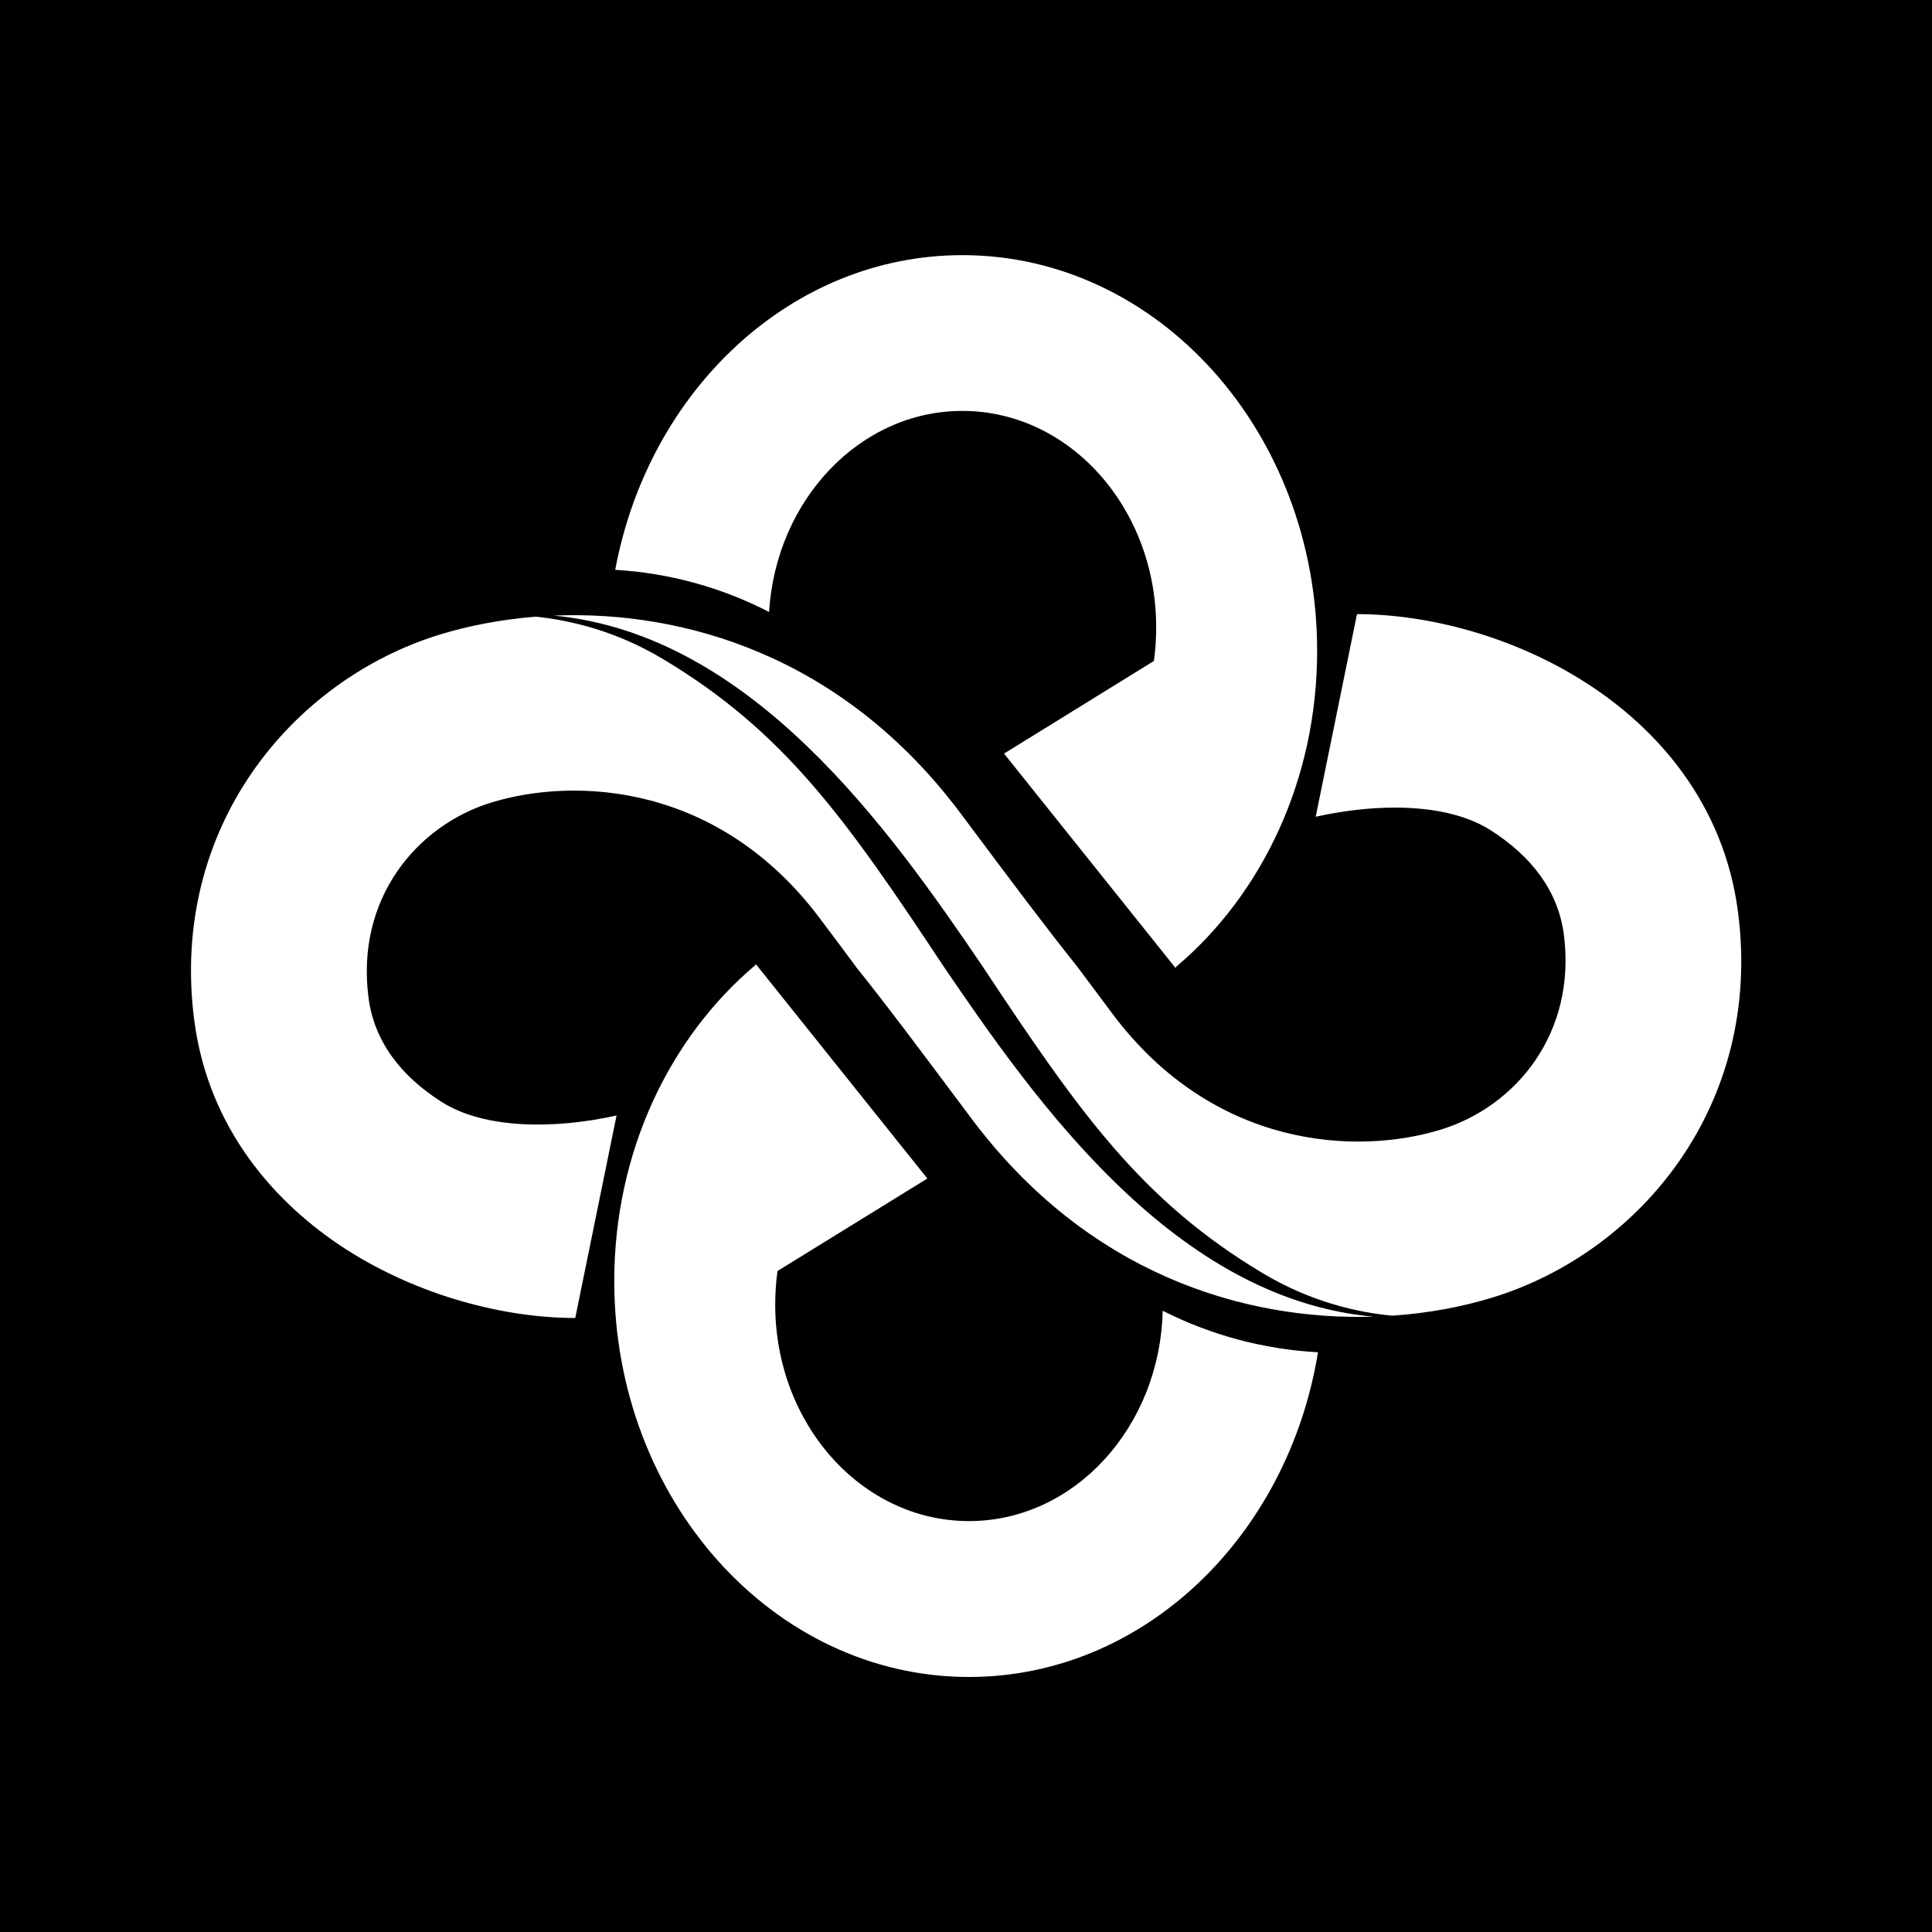
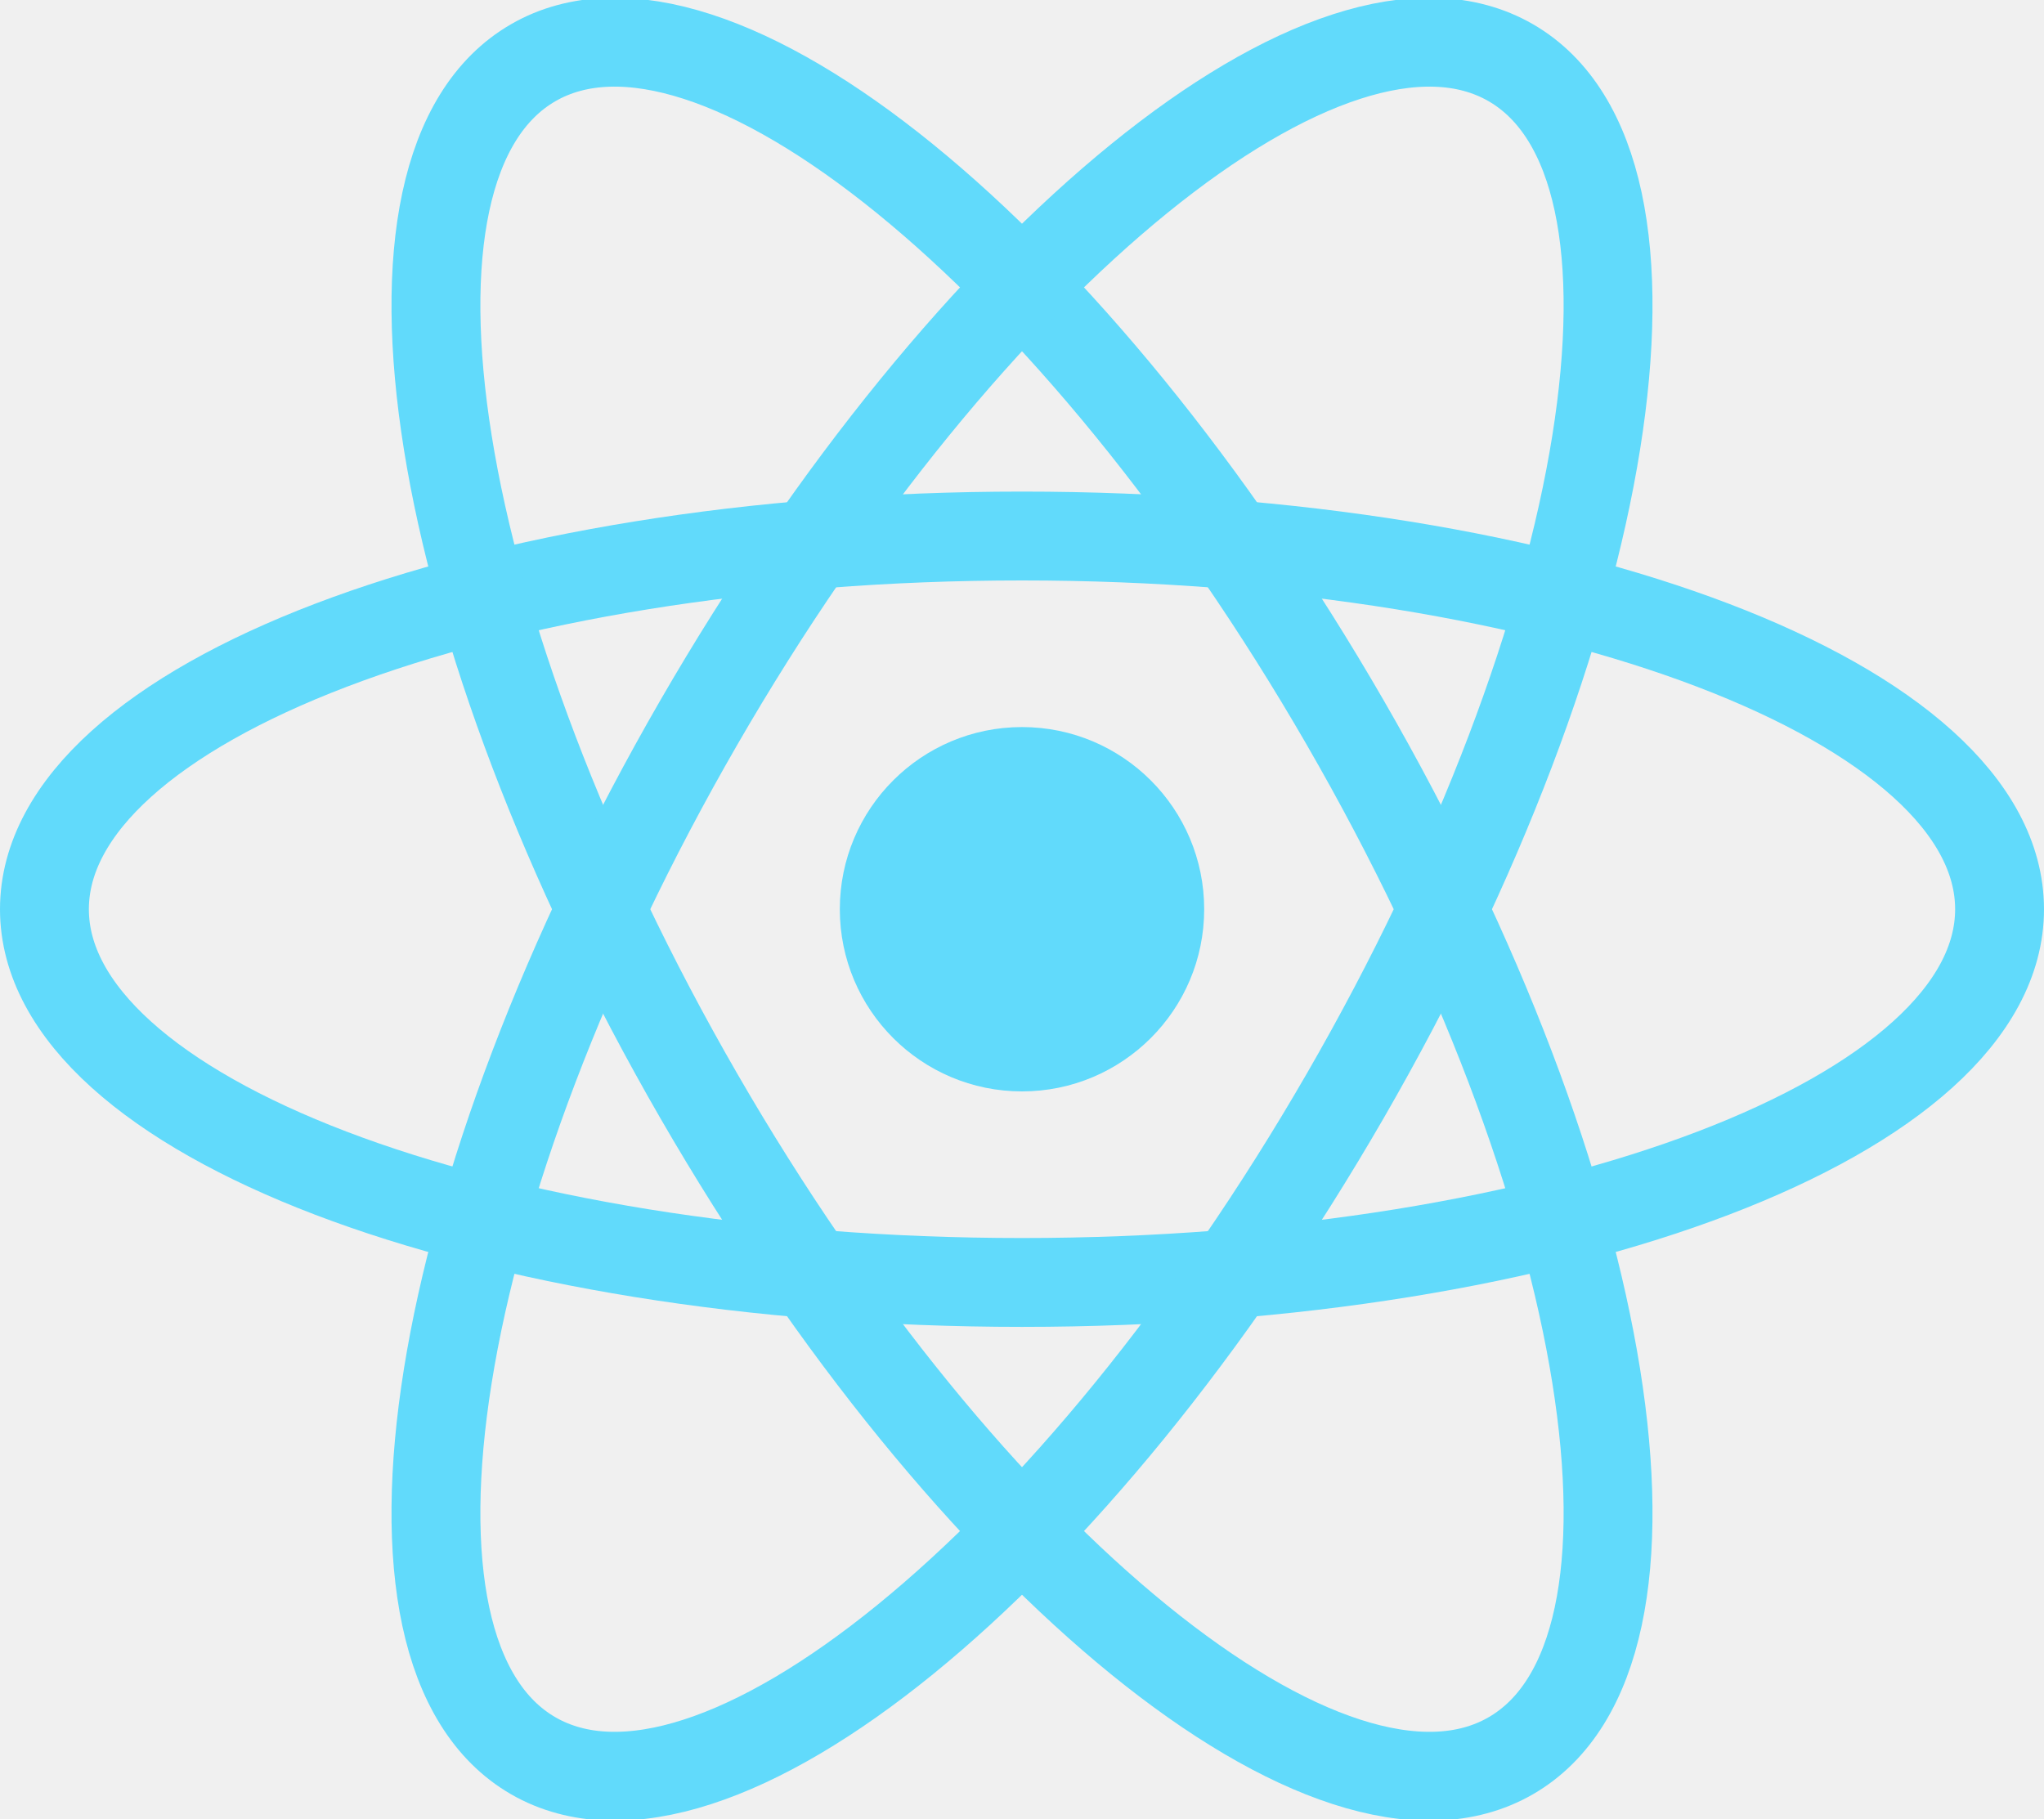
- <svg xmlns="http://www.w3.org/2000/svg" width="16" height="16" viewBox="0 0 16 16" fill="none">
-   <g clip-path="url(#clip0_121_6473)">
-     <path d="M16 0H0V16H16V0Z" fill="black" />
-     <path fill-rule="evenodd" clip-rule="evenodd" d="M5.095 4.719C5.372 3.231 6.554 2.113 7.97 2.113C9.592 2.113 10.908 3.58 10.908 5.391C10.908 6.458 10.45 7.407 9.742 8.005L9.735 8.016L8.315 6.241L9.556 5.474C9.569 5.383 9.575 5.29 9.575 5.195C9.575 4.206 8.857 3.403 7.97 3.403C7.122 3.403 6.427 4.138 6.369 5.068C5.983 4.869 5.552 4.746 5.095 4.719ZM4.438 5.107C4.147 5.13 3.878 5.183 3.643 5.255C2.419 5.631 1.4 6.855 1.609 8.452C1.726 9.343 2.274 9.969 2.878 10.354C3.472 10.731 4.175 10.915 4.764 10.915L5.106 9.238C4.593 9.352 4.014 9.352 3.658 9.126C3.313 8.907 3.098 8.618 3.052 8.263C2.945 7.446 3.447 6.837 4.07 6.646C4.761 6.434 5.951 6.484 6.792 7.609C6.835 7.666 6.877 7.723 6.919 7.778C6.975 7.854 7.03 7.928 7.085 8.001H7.084C7.342 8.322 7.626 8.703 7.965 9.156L8.045 9.263C9.012 10.556 10.31 10.937 11.374 10.904C9.728 10.756 8.582 9.132 7.813 8.001H7.813C7.005 6.781 6.496 6.059 5.489 5.457C5.104 5.226 4.726 5.137 4.438 5.107ZM11.531 10.896C11.24 10.869 10.854 10.781 10.459 10.545C9.453 9.943 8.944 9.221 8.136 8.001H8.136C7.369 6.872 6.226 5.253 4.586 5.098C5.658 5.054 6.978 5.428 7.957 6.738L8.037 6.845C8.376 7.299 8.661 7.68 8.918 8.001H8.918C8.972 8.074 9.028 8.148 9.084 8.223C9.125 8.279 9.168 8.335 9.21 8.392C10.051 9.517 11.241 9.568 11.932 9.355C12.555 9.164 13.057 8.555 12.951 7.738C12.904 7.383 12.689 7.095 12.344 6.875C11.989 6.649 11.41 6.649 10.896 6.764L11.238 5.086C11.827 5.086 12.531 5.27 13.124 5.648C13.729 6.032 14.276 6.658 14.393 7.549C14.602 9.147 13.584 10.37 12.359 10.746C12.115 10.821 11.834 10.875 11.531 10.896ZM8.025 13.888C9.467 13.888 10.666 12.728 10.915 11.199C10.454 11.174 10.018 11.052 9.629 10.855C9.606 11.821 8.896 12.597 8.025 12.597C7.138 12.597 6.42 11.795 6.42 10.805C6.42 10.71 6.426 10.617 6.439 10.526L7.68 9.76L6.26 7.985L6.253 7.995C5.545 8.593 5.087 9.542 5.087 10.609C5.087 12.42 6.403 13.888 8.025 13.888Z" fill="white" />
+ <svg xmlns="http://www.w3.org/2000/svg" viewBox="-11.5 -10.232 23 20.463">
+   <circle cx="0" cy="0" r="2.05" fill="#61dafb" />
+   <g stroke="#61dafb" stroke-width="1" fill="none">
+     <ellipse rx="11" ry="4.2" />
+     <ellipse rx="11" ry="4.2" transform="rotate(60)" />
+     <ellipse rx="11" ry="4.2" transform="rotate(120)" />
  </g>
-   <defs>
-     <clipPath id="clip0_121_6473">
-       <rect width="16" height="16" fill="white" />
-     </clipPath>
-   </defs>
</svg>
